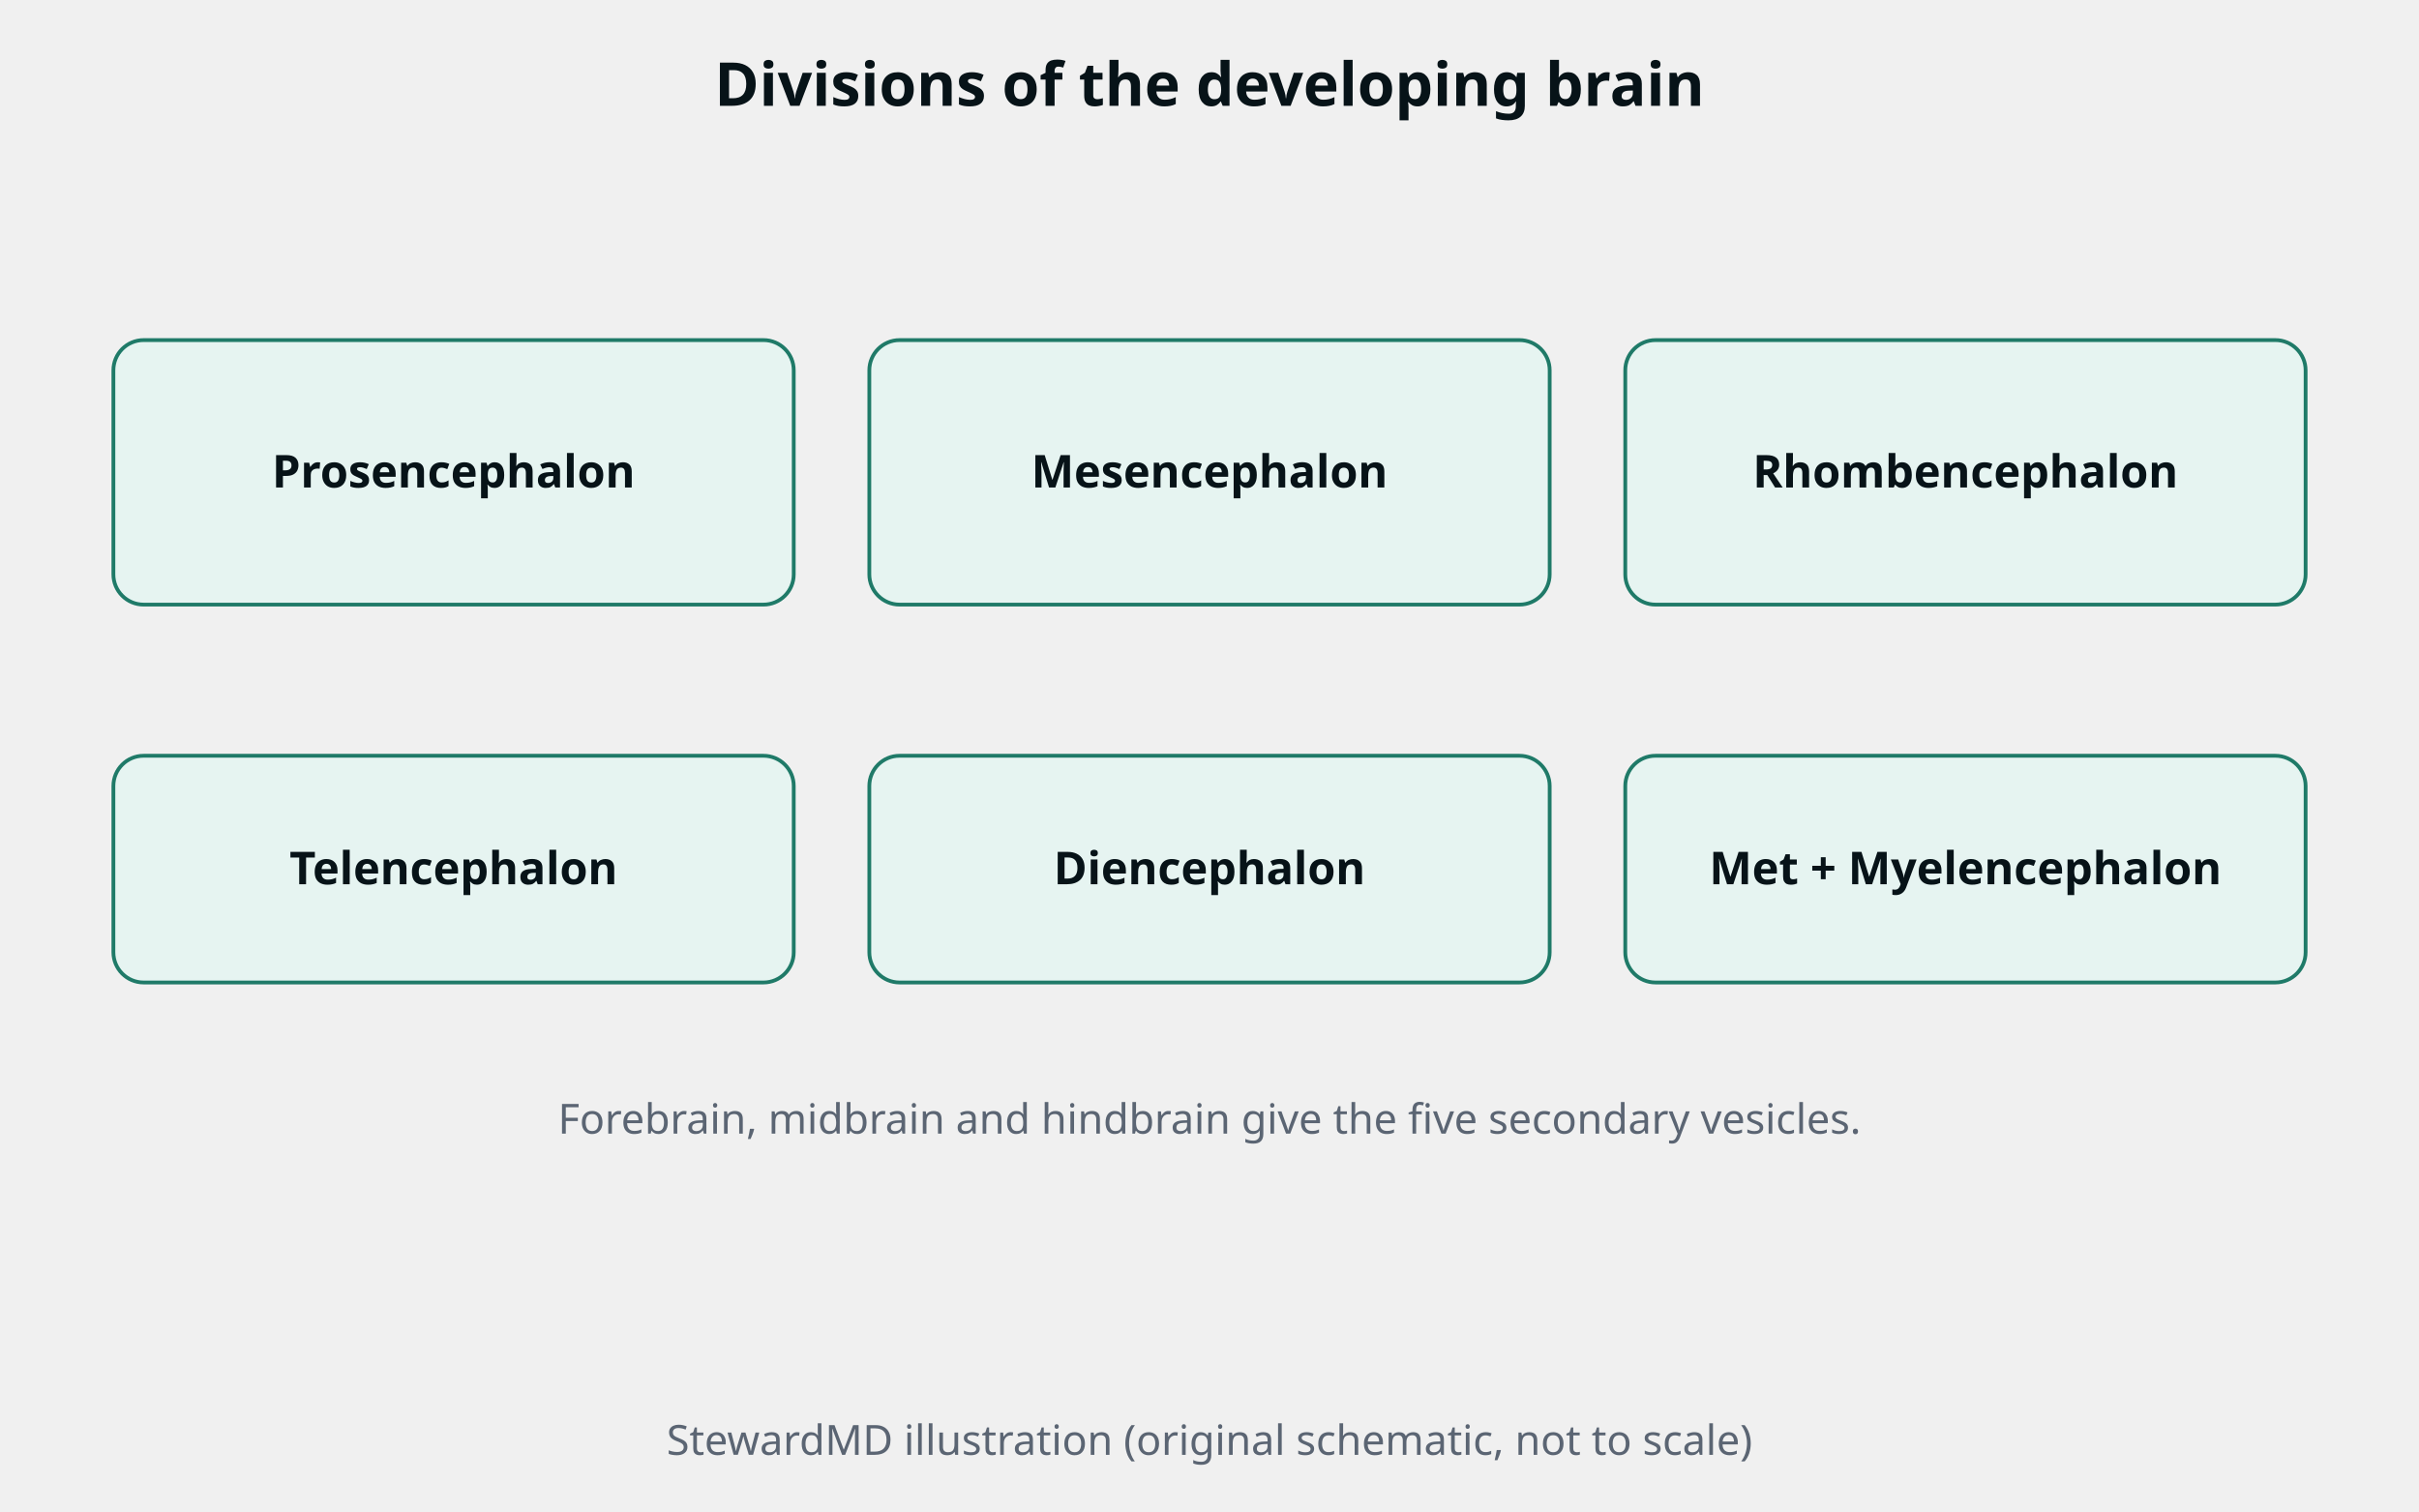
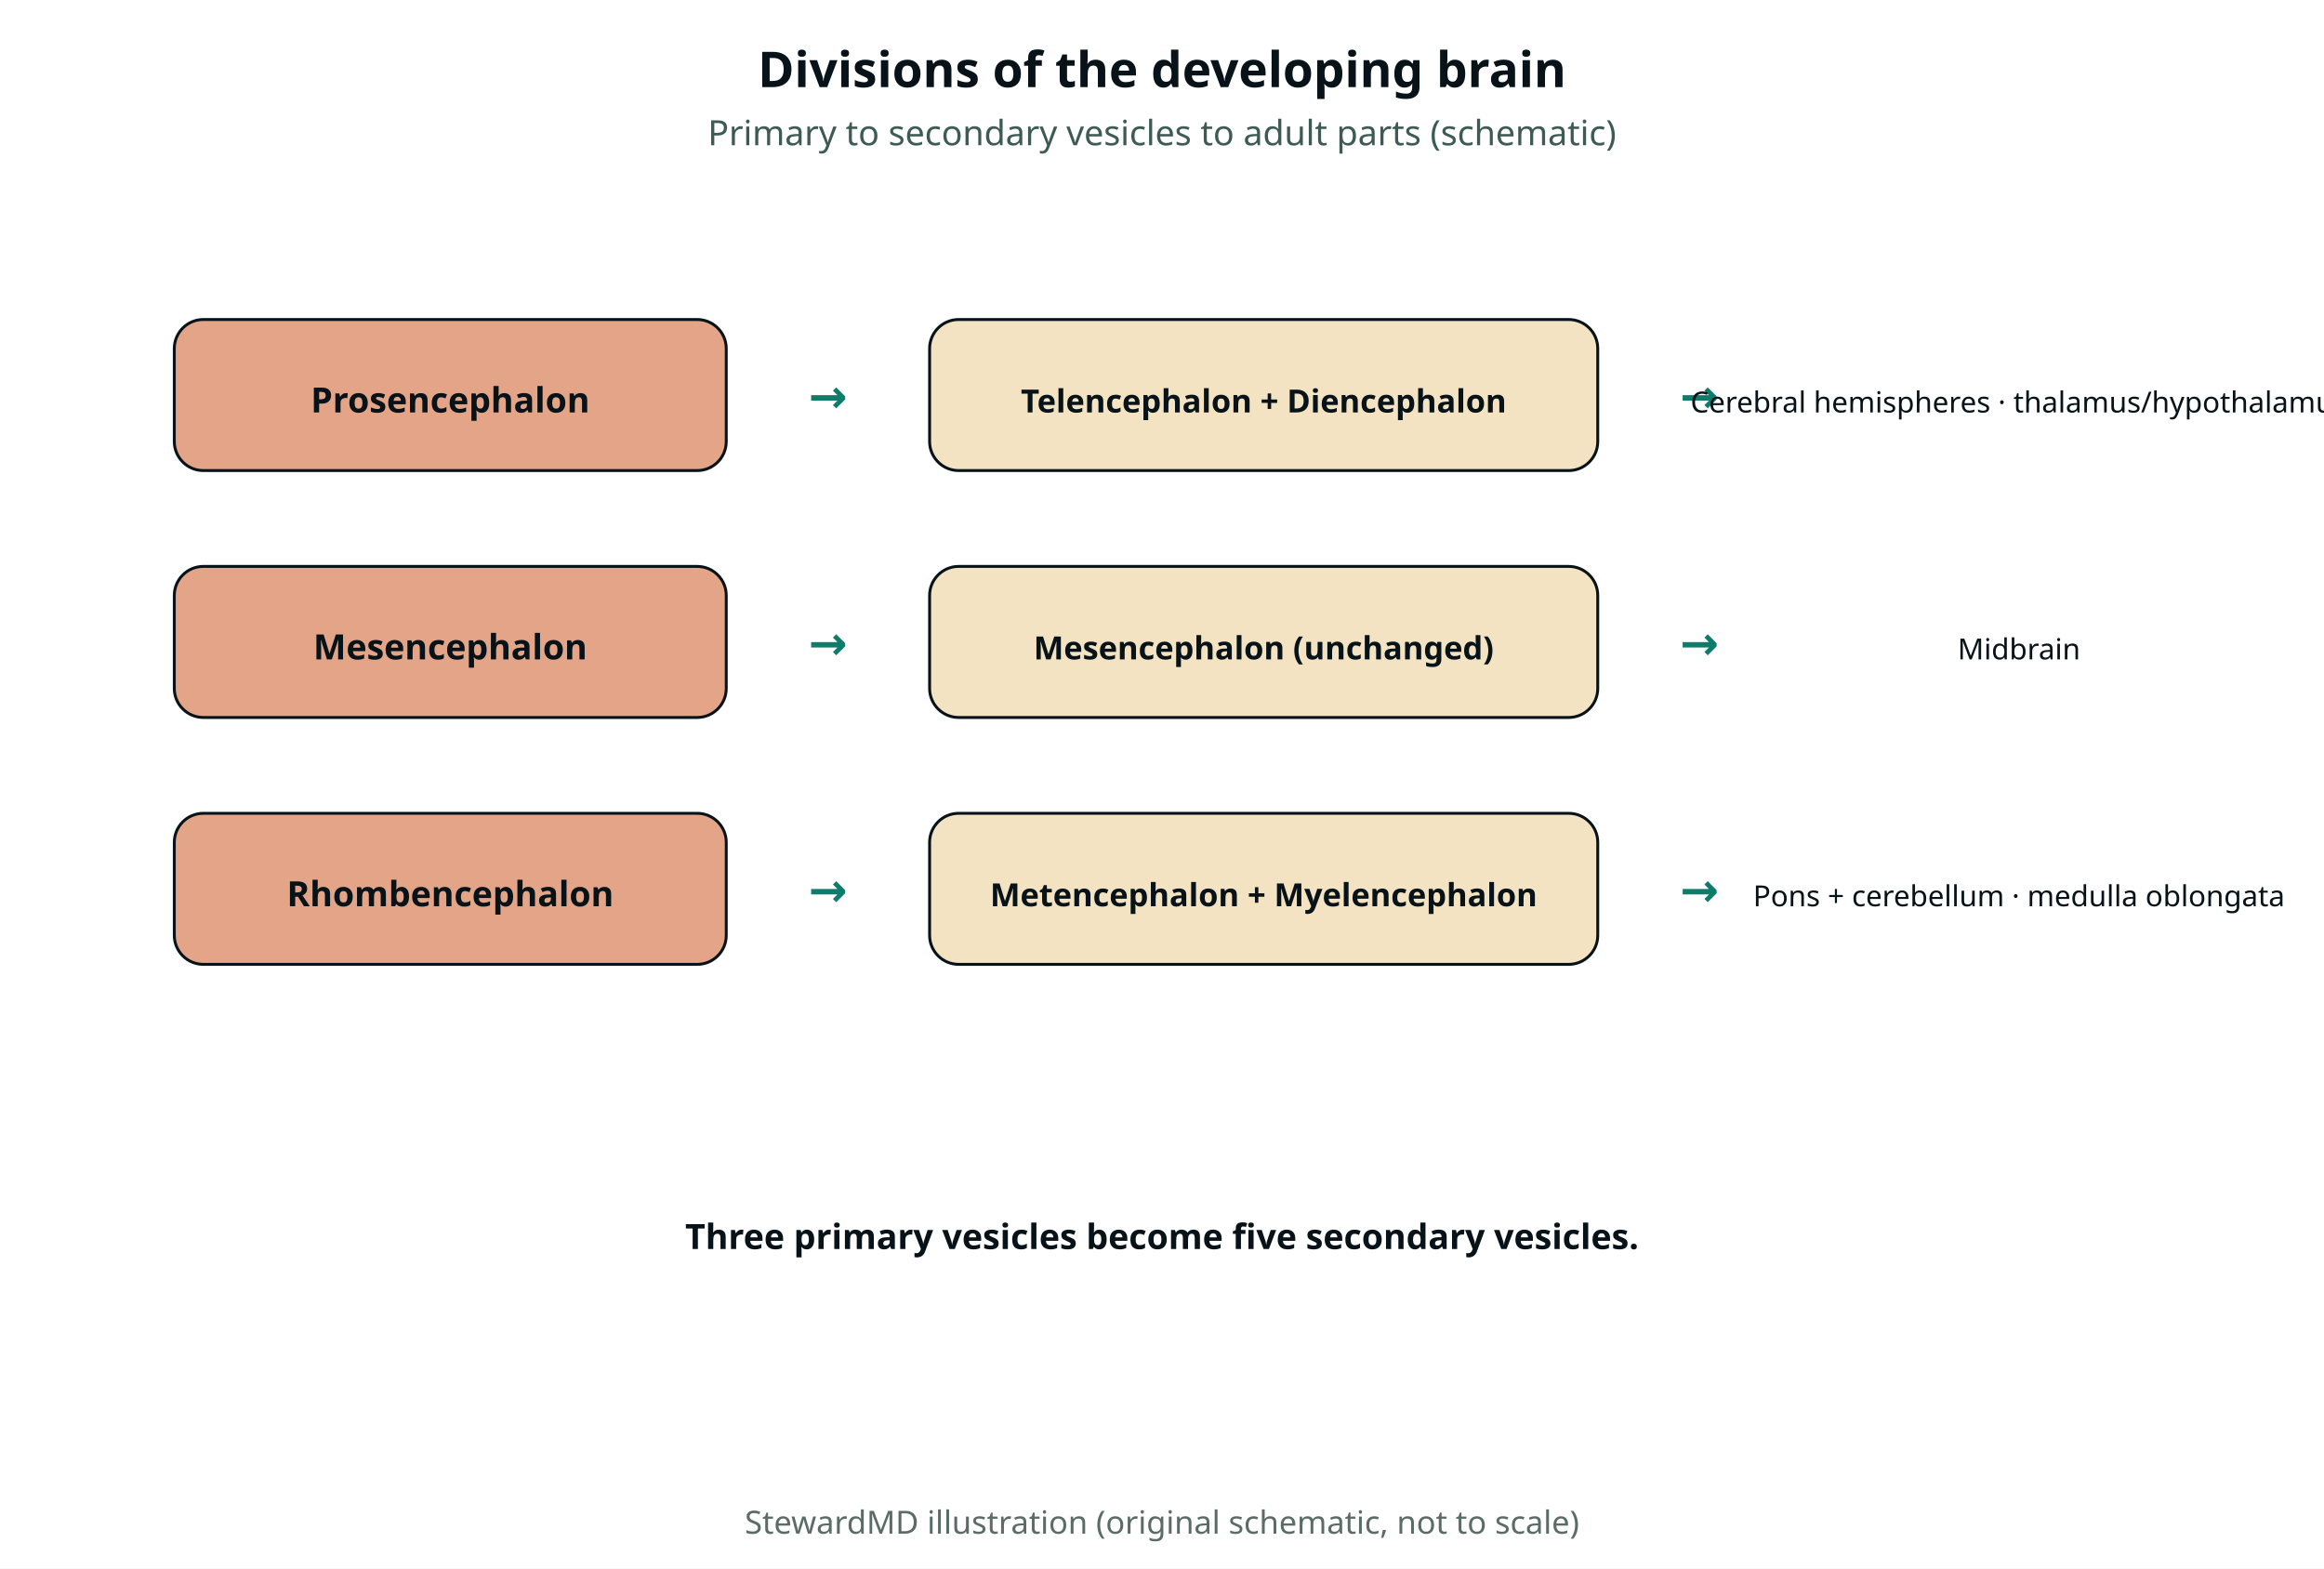
- <svg xmlns="http://www.w3.org/2000/svg" viewBox="0 0 640 400" font-family="system-ui,sans-serif">
-   <text x="320" y="28" text-anchor="middle" font-size="16" fill="#071318" font-weight="700">Divisions of the developing brain</text>
-   <rect x="30" y="90" width="180" height="70" rx="8" fill="#E6F4F1" stroke="#1F7A68" />
-   <text x="120.0" y="129.0" text-anchor="middle" font-size="12" fill="#071318" font-weight="700">Prosencephalon</text>
-   <rect x="230" y="90" width="180" height="70" rx="8" fill="#E6F4F1" stroke="#1F7A68" />
-   <text x="320.0" y="129.0" text-anchor="middle" font-size="12" fill="#071318" font-weight="700">Mesencephalon</text>
-   <rect x="430" y="90" width="180" height="70" rx="8" fill="#E6F4F1" stroke="#1F7A68" />
-   <text x="520.0" y="129.0" text-anchor="middle" font-size="12" fill="#071318" font-weight="700">Rhombencephalon</text>
-   <rect x="30" y="200" width="180" height="60" rx="8" fill="#E6F4F1" stroke="#1F7A68" />
-   <text x="120.0" y="234.0" text-anchor="middle" font-size="12" fill="#071318" font-weight="700">Telencephalon</text>
-   <rect x="230" y="200" width="180" height="60" rx="8" fill="#E6F4F1" stroke="#1F7A68" />
-   <text x="320.0" y="234.0" text-anchor="middle" font-size="12" fill="#071318" font-weight="700">Diencephalon</text>
-   <rect x="430" y="200" width="180" height="60" rx="8" fill="#E6F4F1" stroke="#1F7A68" />
-   <text x="520.0" y="234.0" text-anchor="middle" font-size="12" fill="#071318" font-weight="700">Met + Myelencephalon</text>
-   <text x="320" y="300" text-anchor="middle" font-size="11" fill="#5b6573" font-weight="400">Forebrain, midbrain and hindbrain give the five secondary vesicles.</text>
-   <text x="320" y="385" text-anchor="middle" font-size="11" fill="#5b6573">StewardMD illustration (original schematic, not to scale)</text>
+ <svg xmlns="http://www.w3.org/2000/svg" viewBox="0 0 800 540" font-family="system-ui,sans-serif">
+   <rect width="800" height="540" fill="#FFFFFF" />
+   <text x="400" y="30" font-size="17" font-weight="700" text-anchor="middle" fill="#071318" font-family="system-ui,sans-serif">Divisions of the developing brain</text>
+   <text x="400" y="50" font-size="12" font-weight="400" text-anchor="middle" fill="#3D5A54" font-family="system-ui,sans-serif">Primary to secondary vesicles to adult parts (schematic)</text>
+   <rect x="60" y="110" width="190" height="52" rx="10" fill="#E3A488" stroke="#071318" />
+   <text x="155" y="142" font-size="12" font-weight="700" text-anchor="middle" fill="#071318" font-family="system-ui,sans-serif">Prosencephalon</text>
+   <text x="285" y="142" font-size="16" font-weight="700" text-anchor="middle" fill="#0E7C6B" font-family="system-ui,sans-serif">→</text>
+   <rect x="320" y="110" width="230" height="52" rx="10" fill="#F3E3C2" stroke="#071318" />
+   <text x="435" y="142" font-size="11" font-weight="700" text-anchor="middle" fill="#071318" font-family="system-ui,sans-serif">Telencephalon + Diencephalon</text>
+   <text x="585" y="142" font-size="16" font-weight="700" text-anchor="middle" fill="#0E7C6B" font-family="system-ui,sans-serif">→</text>
+   <text x="695" y="142" font-size="10" font-weight="400" text-anchor="middle" fill="#071318" font-family="system-ui,sans-serif">Cerebral hemispheres · thalamus/hypothalamus</text>
+   <rect x="60" y="195" width="190" height="52" rx="10" fill="#E3A488" stroke="#071318" />
+   <text x="155" y="227" font-size="12" font-weight="700" text-anchor="middle" fill="#071318" font-family="system-ui,sans-serif">Mesencephalon</text>
+   <text x="285" y="227" font-size="16" font-weight="700" text-anchor="middle" fill="#0E7C6B" font-family="system-ui,sans-serif">→</text>
+   <rect x="320" y="195" width="230" height="52" rx="10" fill="#F3E3C2" stroke="#071318" />
+   <text x="435" y="227" font-size="11" font-weight="700" text-anchor="middle" fill="#071318" font-family="system-ui,sans-serif">Mesencephalon (unchanged)</text>
+   <text x="585" y="227" font-size="16" font-weight="700" text-anchor="middle" fill="#0E7C6B" font-family="system-ui,sans-serif">→</text>
+   <text x="695" y="227" font-size="10" font-weight="400" text-anchor="middle" fill="#071318" font-family="system-ui,sans-serif">Midbrain</text>
+   <rect x="60" y="280" width="190" height="52" rx="10" fill="#E3A488" stroke="#071318" />
+   <text x="155" y="312" font-size="12" font-weight="700" text-anchor="middle" fill="#071318" font-family="system-ui,sans-serif">Rhombencephalon</text>
+   <text x="285" y="312" font-size="16" font-weight="700" text-anchor="middle" fill="#0E7C6B" font-family="system-ui,sans-serif">→</text>
+   <rect x="320" y="280" width="230" height="52" rx="10" fill="#F3E3C2" stroke="#071318" />
+   <text x="435" y="312" font-size="11" font-weight="700" text-anchor="middle" fill="#071318" font-family="system-ui,sans-serif">Metencephalon + Myelencephalon</text>
+   <text x="585" y="312" font-size="16" font-weight="700" text-anchor="middle" fill="#0E7C6B" font-family="system-ui,sans-serif">→</text>
+   <text x="695" y="312" font-size="10" font-weight="400" text-anchor="middle" fill="#071318" font-family="system-ui,sans-serif">Pons + cerebellum · medulla oblongata</text>
+   <text x="400" y="430" font-size="12" font-weight="700" text-anchor="middle" fill="#071318" font-family="system-ui,sans-serif">Three primary vesicles become five secondary vesicles.</text>
+   <text x="400" y="528" font-size="11" font-weight="400" text-anchor="middle" fill="#5B6B66" font-family="system-ui,sans-serif">StewardMD illustration (original schematic, not to scale)</text>
</svg>
